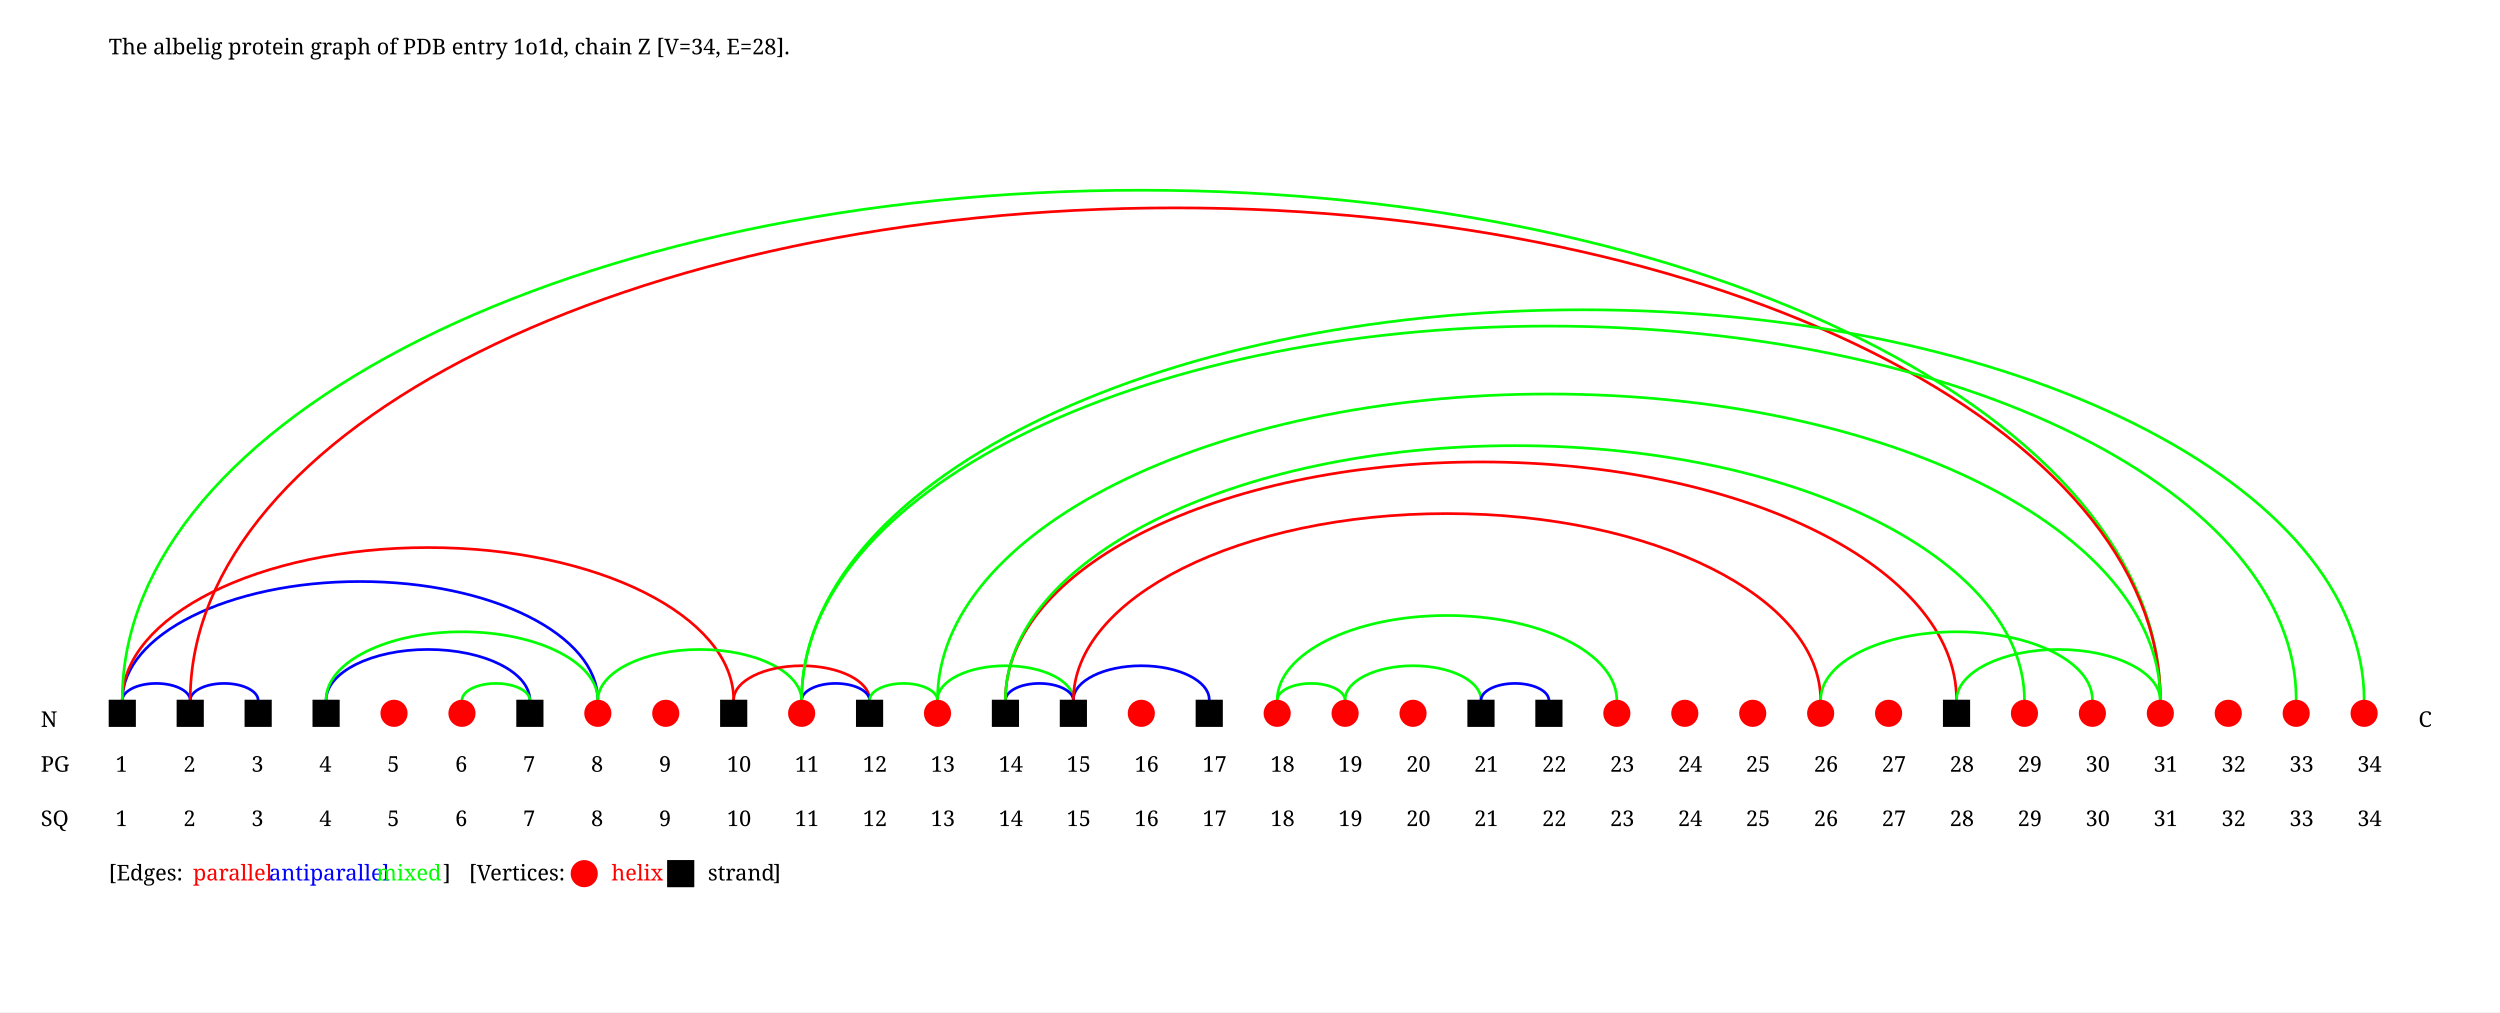
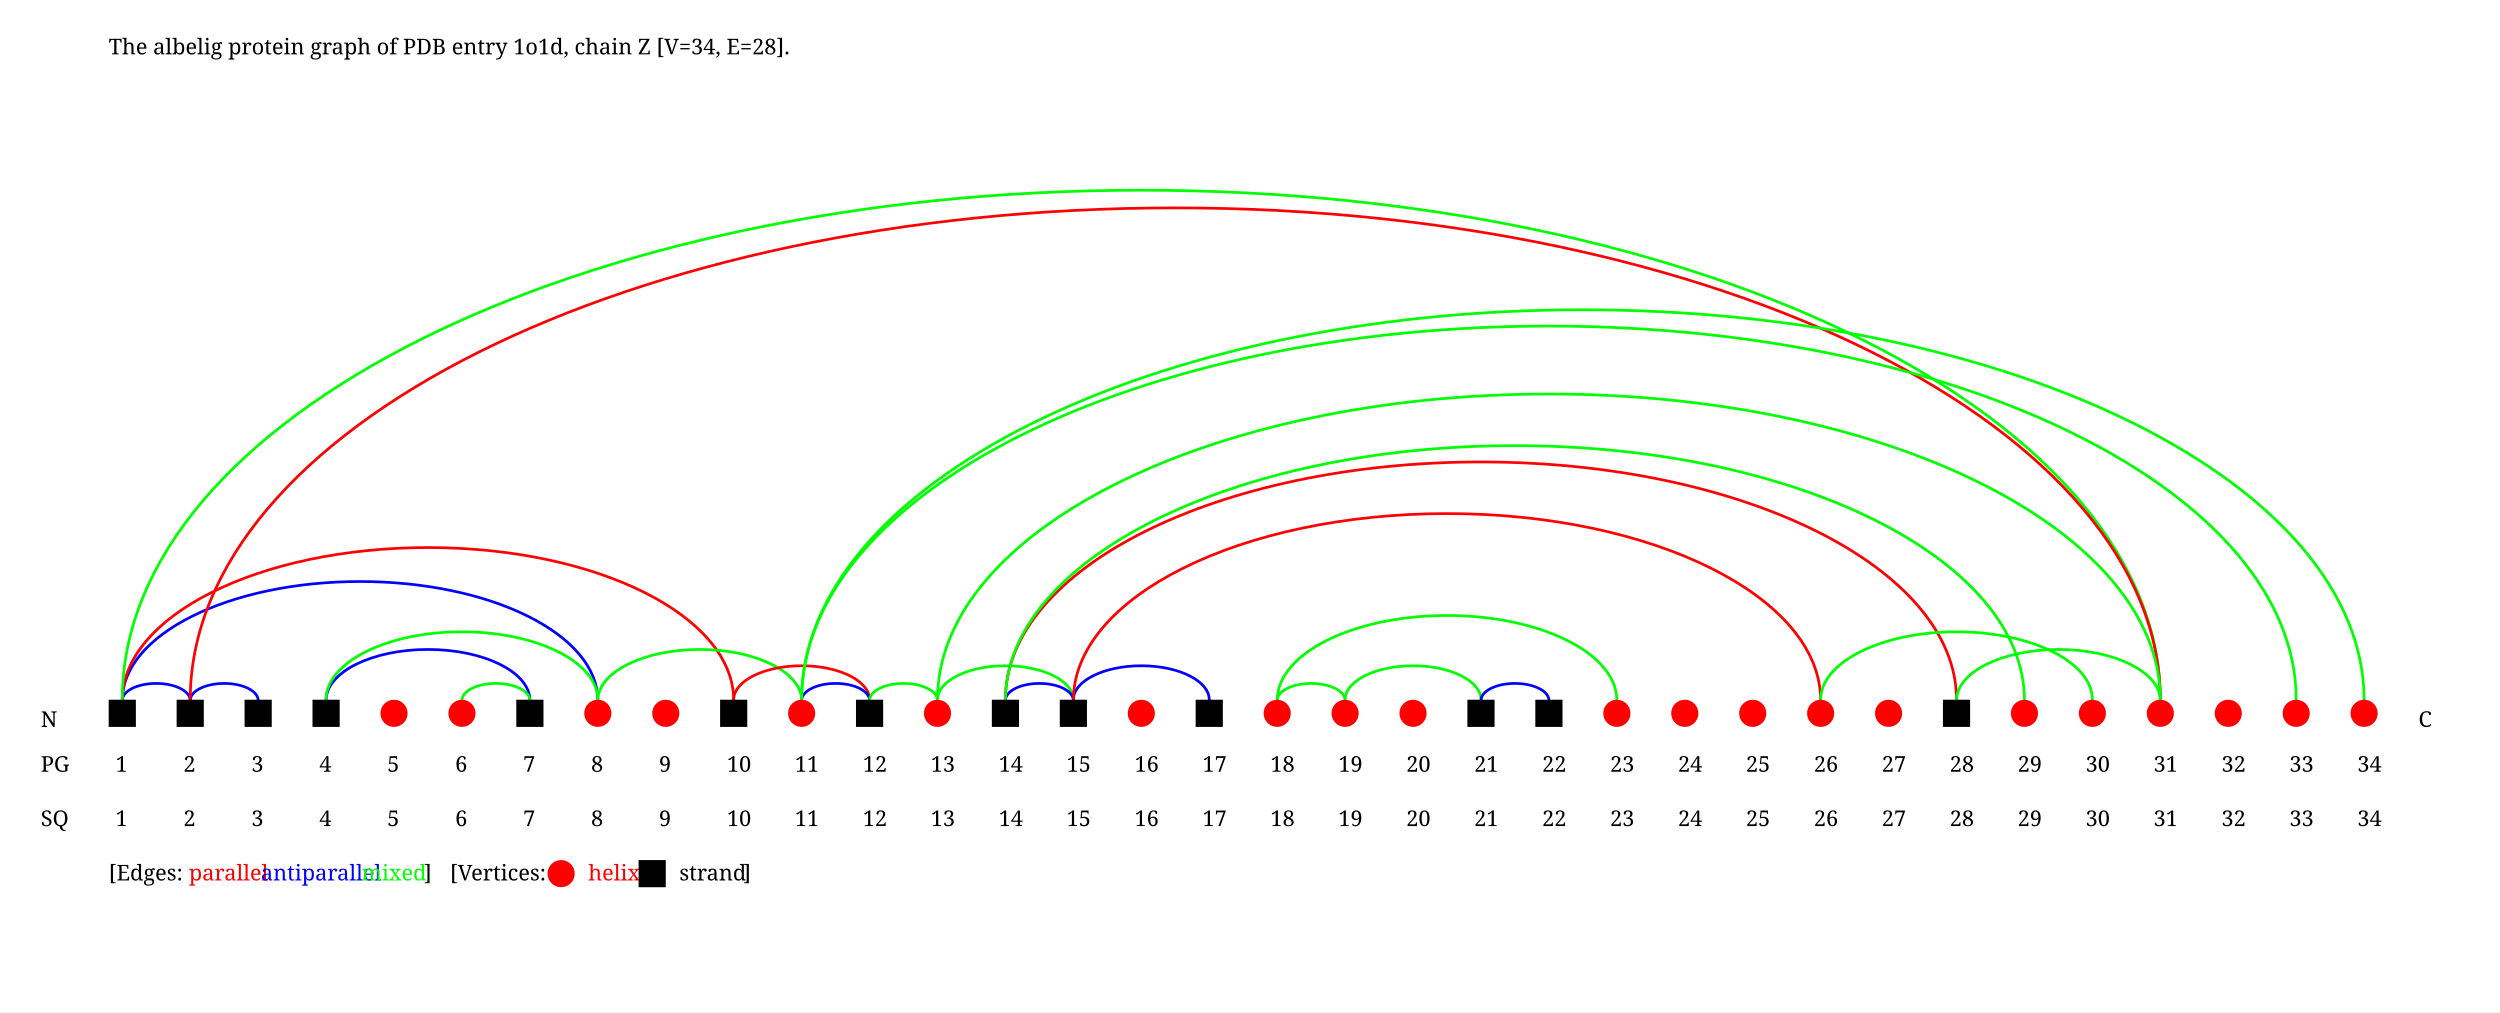
<svg xmlns="http://www.w3.org/2000/svg" fill-opacity="1" color-rendering="auto" color-interpolation="auto" stroke="black" text-rendering="auto" stroke-linecap="square" stroke-miterlimit="10" stroke-opacity="1" shape-rendering="auto" fill="black" stroke-dasharray="none" font-weight="normal" stroke-width="1" font-family="'Dialog'" font-style="normal" stroke-linejoin="miter" font-size="12px" stroke-dashoffset="0" image-rendering="auto">
  <defs id="genericDefs" />
  <g>
    <g fill="white" text-rendering="optimizeLegibility" stroke="white">
      <rect x="0" width="1840" height="745" y="0" stroke="none" />
    </g>
    <g font-family="'Serif'" font-size="16px" text-rendering="optimizeLegibility">
      <text x="80" xml:space="preserve" y="40" stroke="none">The albelig protein graph of PDB entry 1o1d, chain Z [V=34, E=28].</text>
-       <path fill="blue" stroke-width="2" d="M141 515.5 C141 513.538 140.216 511.664 138.799 509.988 C137.446 508.389 135.508 506.958 133.125 505.767 C128.462 503.435 122.058 502 115 502 C107.942 502 101.538 503.435 96.876 505.767 C94.492 506.958 92.554 508.389 91.201 509.988 C89.784 511.664 89 513.538 89 515.5 L89 516.5 L91 516.5 L91 515.5 C91 514.01 91.615 512.596 92.728 511.281 C93.905 509.889 95.629 508.626 97.769 507.556 C102.155 505.363 108.251 504 115 504 C121.749 504 127.845 505.363 132.231 507.556 C134.371 508.626 136.095 509.889 137.272 511.281 C138.385 512.596 139 514.01 139 515.5 L139 516.5 L141 516.5 L141 515.5 Z" stroke="none" />
-       <path fill="blue" stroke-width="2" d="M441 515.5 C441 503.183 436.019 491.443 427.011 480.795 C418.068 470.223 405.147 460.712 389.191 452.734 C357.384 436.83 313.479 427 265 427 C216.52 427 172.617 436.83 140.809 452.734 C124.854 460.712 111.932 470.223 102.989 480.795 C93.981 491.443 89 503.183 89 515.5 L89 516.5 L91 516.5 L91 515.5 C91 503.655 95.812 492.375 104.516 482.087 C113.283 471.723 125.99 462.379 141.703 454.523 C173.234 438.757 216.83 429 265 429 C313.17 429 356.766 438.757 388.297 454.523 C404.01 462.379 416.717 471.723 425.484 482.087 C434.188 492.375 439 503.655 439 515.5 L439 516.5 L441 516.5 L441 515.5 Z" stroke="none" />
-       <path fill="red" stroke-width="2" d="M541 515.5 C541 499.731 534.62 484.703 523.082 471.064 C511.608 457.501 495.026 445.296 474.546 435.056 C433.691 414.628 377.287 402 315 402 C252.713 402 196.309 414.628 155.454 435.056 C134.974 445.296 118.392 457.501 106.918 471.064 C95.38 484.703 89 499.731 89 515.5 L89 516.5 L91 516.5 L91 515.5 C91 500.203 97.212 485.635 108.445 472.356 C119.743 459 136.111 446.964 156.348 436.845 C196.927 416.556 253.023 404 315 404 C376.977 404 433.074 416.556 473.652 436.845 C493.889 446.964 510.257 459 521.555 472.356 C532.788 485.635 539 500.203 539 515.5 L539 516.5 L541 516.5 L541 515.5 Z" stroke="none" />
-       <path fill="lime" stroke-width="2" d="M1591 515 C1591 462.987 1569.929 413.431 1531.824 368.387 C1493.785 323.419 1438.76 282.932 1370.777 248.94 C1234.915 181.01 1047.262 139 840 139 C632.739 139 445.085 181.01 309.223 248.94 C241.24 282.932 186.215 323.419 148.175 368.387 C110.071 413.431 89 462.987 89 515 L89 516 L91 516 L91 515 C91 463.459 111.902 414.364 149.702 369.679 C187.566 324.918 242.377 284.6 310.117 250.73 C445.702 182.937 633.048 141 840 141 C1046.952 141 1234.298 182.937 1369.883 250.73 C1437.623 284.6 1492.434 324.918 1530.298 369.679 C1568.098 414.364 1589 463.459 1589 515 L1589 516 L1591 516 L1591 515 Z" stroke="none" />
-       <path fill="blue" stroke-width="2" d="M191 515.5 C191 513.538 190.216 511.664 188.799 509.988 C187.446 508.389 185.508 506.958 183.125 505.767 C178.462 503.435 172.058 502 165 502 C157.942 502 151.538 503.435 146.875 505.767 C144.492 506.958 142.554 508.389 141.201 509.988 C139.784 511.664 139 513.538 139 515.5 L139 516.5 L141 516.5 L141 515.5 C141 514.01 141.615 512.596 142.728 511.281 C143.905 509.889 145.629 508.626 147.769 507.556 C152.155 505.363 158.251 504 165 504 C171.749 504 177.845 505.363 182.231 507.556 C184.371 508.626 186.095 509.889 187.272 511.281 C188.385 512.596 189 514.01 189 515.5 L189 516.5 L191 516.5 L191 515.5 Z" stroke="none" />
-       <path fill="red" stroke-width="2" d="M1591 515.5 C1591 465.213 1570.629 417.301 1533.789 373.752 C1497.014 330.28 1443.82 291.14 1378.099 258.279 C1246.762 192.611 1065.358 152 865 152 C664.642 152 483.238 192.611 351.901 258.279 C286.18 291.14 232.986 330.28 196.211 373.752 C159.371 417.301 139 465.213 139 515.5 L139 516.5 L141 516.5 L141 515.5 C141 465.685 161.203 418.234 197.737 375.045 C234.337 331.779 287.316 292.808 352.794 260.068 C483.855 194.538 664.951 154 865 154 C1065.049 154 1246.145 194.538 1377.205 260.068 C1442.684 292.808 1495.664 331.779 1532.263 375.045 C1568.797 418.234 1589 465.685 1589 515.5 L1589 516.5 L1591 516.5 L1591 515.5 Z" stroke="none" />
-       <path fill="blue" stroke-width="2" d="M391 515.5 C391 510.087 388.817 504.924 384.869 500.257 C380.986 495.667 375.387 491.543 368.48 488.089 C354.769 481.234 335.865 477 315 477 C294.135 477 275.231 481.234 261.52 488.089 C254.612 491.543 249.014 495.667 245.131 500.257 C241.183 504.924 239 510.087 239 515.5 L239 516.5 L241 516.5 L241 515.5 C241 510.558 243.014 505.856 246.657 501.55 C250.364 497.167 255.749 493.211 262.414 489.878 C275.848 483.161 294.444 479 315 479 C335.556 479 354.152 483.161 367.586 489.878 C374.251 493.211 379.635 497.167 383.343 501.55 C386.986 505.856 389 510.558 389 515.5 L389 516.5 L391 516.5 L391 515.5 Z" stroke="none" />
-       <path fill="lime" stroke-width="2" d="M441 515 C441 507.861 438.117 501.053 432.905 494.892 C427.757 488.806 420.327 483.335 411.158 478.75 C392.923 469.633 367.769 464 340 464 C312.231 464 287.077 469.633 268.842 478.75 C259.673 483.335 252.243 488.806 247.095 494.892 C241.883 501.053 239 507.861 239 515 L239 516 L241 516 L241 515 C241 508.332 243.714 501.986 248.622 496.184 C253.594 490.306 260.809 485.003 269.736 480.539 C287.694 471.56 312.54 466 340 466 C367.46 466 392.306 471.56 410.264 480.539 C419.191 485.003 426.406 490.306 431.378 496.184 C436.286 501.986 439 508.332 439 515 L439 516 L441 516 L441 515 Z" stroke="none" />
-       <path fill="lime" stroke-width="2" d="M391 515.5 C391 513.538 390.216 511.664 388.799 509.988 C387.446 508.389 385.508 506.958 383.125 505.767 C378.462 503.435 372.058 502 365 502 C357.942 502 351.538 503.435 346.875 505.767 C344.492 506.958 342.554 508.389 341.201 509.988 C339.784 511.664 339 513.538 339 515.5 L339 516.5 L341 516.5 L341 515.5 C341 514.01 341.615 512.596 342.728 511.281 C343.905 509.889 345.629 508.626 347.769 507.556 C352.155 505.363 358.251 504 365 504 C371.749 504 377.845 505.363 382.231 507.556 C384.371 508.626 386.095 509.889 387.272 511.281 C388.385 512.596 389 514.01 389 515.5 L389 516.5 L391 516.5 L391 515.5 Z" stroke="none" />
-       <path fill="lime" stroke-width="2" d="M591 515.5 C591 510.087 588.817 504.924 584.869 500.257 C580.986 495.667 575.388 491.543 568.48 488.089 C554.769 481.234 535.865 477 515 477 C494.135 477 475.231 481.234 461.52 488.089 C454.613 491.543 449.014 495.667 445.131 500.257 C441.183 504.924 439 510.087 439 515.5 L439 516.5 L441 516.5 L441 515.5 C441 510.558 443.014 505.856 446.657 501.55 C450.365 497.167 455.749 493.211 462.414 489.878 C475.848 483.161 494.444 479 515 479 C535.556 479 554.152 483.161 567.586 489.878 C574.251 493.211 579.635 497.167 583.343 501.55 C586.986 505.856 589 510.558 589 515.5 L589 516.5 L591 516.5 L591 515.5 Z" stroke="none" />
-       <path fill="red" stroke-width="2" d="M641 515 C641 511.312 639.516 507.794 636.834 504.623 C634.216 501.528 630.448 498.75 625.802 496.428 C616.616 491.834 603.962 489 590 489 C576.038 489 563.384 491.834 554.198 496.428 C549.552 498.75 545.784 501.528 543.166 504.623 C540.484 507.794 539 511.312 539 515 L539 516 L541 516 L541 515 C541 511.784 542.315 508.726 544.692 505.915 C547.135 503.028 550.689 500.418 555.091 498.217 C564.001 493.762 576.347 491 590 491 C603.653 491 615.999 493.762 624.909 498.217 C629.311 500.418 632.865 503.028 635.308 505.915 C637.685 508.726 639 511.784 639 515 L639 516 L641 516 L641 515 Z" stroke="none" />
-       <path fill="blue" stroke-width="2" d="M641 515.5 C641 513.538 640.216 511.664 638.798 509.988 C637.446 508.389 635.508 506.958 633.125 505.767 C628.462 503.435 622.058 502 615 502 C607.942 502 601.538 503.435 596.875 505.767 C594.492 506.958 592.554 508.389 591.202 509.988 C589.784 511.664 589 513.538 589 515.5 L589 516.5 L591 516.5 L591 515.5 C591 514.01 591.615 512.596 592.728 511.281 C593.905 509.889 595.629 508.626 597.769 507.556 C602.155 505.363 608.251 504 615 504 C621.749 504 627.845 505.363 632.231 507.556 C634.371 508.626 636.095 509.889 637.272 511.281 C638.385 512.596 639 514.01 639 515.5 L639 516.5 L641 516.5 L641 515.5 Z" stroke="none" />
-       <path fill="lime" stroke-width="2" d="M1691 515 C1691 476.795 1675.525 440.392 1647.542 407.311 C1619.622 374.307 1579.242 344.594 1529.356 319.651 C1429.687 269.817 1292.033 239 1140 239 C987.967 239 850.313 269.817 750.644 319.651 C700.758 344.594 660.378 374.307 632.458 407.311 C604.475 440.392 589 476.795 589 515 L589 516 L591 516 L591 515 C591 477.266 606.306 441.324 633.985 408.604 C661.729 375.807 701.894 346.262 751.538 321.44 C850.93 271.744 988.276 241 1140 241 C1291.724 241 1429.07 271.744 1528.462 321.44 C1578.106 346.262 1618.271 375.807 1646.015 408.604 C1673.694 441.324 1689 477.266 1689 515 L1689 516 L1691 516 L1691 515 Z" stroke="none" />
-       <path fill="lime" stroke-width="2" d="M1741 515.5 C1741 475.569 1724.826 437.522 1695.577 402.946 C1666.392 368.446 1624.182 337.387 1572.033 311.312 C1467.841 259.216 1323.937 227 1165 227 C1006.063 227 862.16 259.216 757.967 311.312 C705.818 337.387 663.607 368.446 634.423 402.946 C605.174 437.522 589 475.569 589 515.5 L589 516.5 L591 516.5 L591 515.5 C591 476.04 607.005 438.454 635.95 404.238 C664.958 369.946 706.955 339.054 758.86 313.101 C862.777 261.143 1006.373 229 1165 229 C1323.627 229 1467.223 261.143 1571.139 313.101 C1623.045 339.054 1665.042 369.946 1694.05 404.238 C1722.995 438.454 1739 476.04 1739 515.5 L1739 516.5 L1741 516.5 L1741 515.5 Z" stroke="none" />
-       <path fill="lime" stroke-width="2" d="M691 515.5 C691 513.538 690.216 511.664 688.798 509.988 C687.446 508.389 685.508 506.958 683.125 505.767 C678.462 503.435 672.058 502 665 502 C657.942 502 651.538 503.435 646.875 505.767 C644.492 506.958 642.554 508.389 641.202 509.988 C639.784 511.664 639 513.538 639 515.5 L639 516.5 L641 516.5 L641 515.5 C641 514.01 641.615 512.596 642.728 511.281 C643.905 509.889 645.629 508.626 647.769 507.556 C652.155 505.363 658.251 504 665 504 C671.749 504 677.845 505.363 682.231 507.556 C684.371 508.626 686.095 509.889 687.272 511.281 C688.385 512.596 689 514.01 689 515.5 L689 516.5 L691 516.5 L691 515.5 Z" stroke="none" />
-       <path fill="lime" stroke-width="2" d="M791 515 C791 511.312 789.516 507.794 786.834 504.623 C784.216 501.528 780.448 498.75 775.802 496.428 C766.616 491.834 753.962 489 740 489 C726.038 489 713.384 491.834 704.198 496.428 C699.552 498.75 695.784 501.528 693.166 504.623 C690.484 507.794 689 511.312 689 515 L689 516 L691 516 L691 515 C691 511.784 692.315 508.726 694.692 505.915 C697.135 503.028 700.689 500.418 705.091 498.217 C714.001 493.762 726.347 491 740 491 C753.653 491 765.999 493.762 774.909 498.217 C779.311 500.418 782.865 503.028 785.308 505.915 C787.685 508.726 789 511.784 789 515 L789 516 L791 516 L791 515 Z" stroke="none" />
-       <path fill="lime" stroke-width="2" d="M1591 515 C1591 483.698 1578.324 453.872 1555.4 426.774 C1532.541 399.751 1499.483 375.426 1458.645 355.006 C1377.073 314.22 1264.419 289 1140 289 C1015.581 289 902.927 314.22 821.355 355.006 C780.517 375.426 747.459 399.751 724.6 426.774 C701.676 453.872 689 483.698 689 515 L689 516 L691 516 L691 515 C691 484.17 703.508 454.805 726.126 428.066 C748.81 401.251 781.653 377.093 822.249 356.796 C903.544 316.148 1015.891 291 1140 291 C1264.11 291 1376.456 316.148 1457.751 356.796 C1498.347 377.093 1531.19 401.251 1553.873 428.066 C1576.492 454.805 1589 484.17 1589 515 L1589 516 L1591 516 L1591 515 Z" stroke="none" />
-       <path fill="blue" stroke-width="2" d="M791 515.5 C791 513.538 790.216 511.664 788.798 509.988 C787.446 508.389 785.508 506.958 783.125 505.767 C778.462 503.435 772.058 502 765 502 C757.942 502 751.538 503.435 746.875 505.767 C744.492 506.958 742.554 508.389 741.202 509.988 C739.784 511.664 739 513.538 739 515.5 L739 516.5 L741 516.5 L741 515.5 C741 514.01 741.615 512.596 742.728 511.281 C743.905 509.889 745.629 508.626 747.769 507.556 C752.155 505.363 758.251 504 765 504 C771.749 504 777.845 505.363 782.231 507.556 C784.371 508.626 786.095 509.889 787.272 511.281 C788.385 512.596 789 514.01 789 515.5 L789 516.5 L791 516.5 L791 515.5 Z" stroke="none" />
-       <path fill="red" stroke-width="2" d="M1441 515 C1441 490.602 1431.122 467.353 1413.258 446.236 C1395.46 425.196 1369.725 406.257 1337.934 390.362 C1274.458 358.624 1186.805 339 1090 339 C993.196 339 905.542 358.624 842.066 390.362 C810.275 406.257 784.54 425.196 766.742 446.236 C748.878 467.353 739 490.602 739 515 L739 516 L741 516 L741 515 C741 491.073 750.709 468.285 768.268 447.528 C785.891 426.695 811.412 407.925 842.959 392.151 C906.159 360.551 993.505 341 1090 341 C1186.495 341 1273.841 360.551 1337.041 392.151 C1368.588 407.925 1394.109 426.695 1411.732 447.528 C1429.291 468.285 1439 491.073 1439 515 L1439 516 L1441 516 L1441 515 Z" stroke="none" />
-       <path fill="lime" stroke-width="2" d="M1491 515.5 C1491 489.376 1480.422 464.483 1461.294 441.87 C1442.23 419.334 1414.664 399.049 1380.612 382.023 C1312.612 348.023 1218.708 327 1115 327 C1011.292 327 917.388 348.023 849.388 382.023 C815.336 399.049 787.77 419.334 768.706 441.87 C749.578 464.483 739 489.376 739 515.5 L739 516.5 L741 516.5 L741 515.5 C741 489.848 751.409 465.415 770.232 443.163 C789.121 420.834 816.472 400.717 850.282 383.812 C918.005 349.95 1011.601 329 1115 329 C1218.399 329 1311.995 349.95 1379.718 383.812 C1413.528 400.717 1440.879 420.834 1459.768 443.163 C1478.591 465.415 1489 489.848 1489 515.5 L1489 516.5 L1491 516.5 L1491 515.5 Z" stroke="none" />
-       <path fill="blue" stroke-width="2" d="M891 515 C891 511.312 889.516 507.794 886.834 504.623 C884.216 501.528 880.448 498.75 875.802 496.428 C866.616 491.834 853.962 489 840 489 C826.038 489 813.384 491.834 804.198 496.428 C799.552 498.75 795.784 501.528 793.166 504.623 C790.484 507.794 789 511.312 789 515 L789 516 L791 516 L791 515 C791 511.784 792.315 508.726 794.692 505.915 C797.135 503.028 800.689 500.418 805.091 498.217 C814.001 493.762 826.347 491 840 491 C853.653 491 865.999 493.762 874.909 498.217 C879.311 500.418 882.865 503.028 885.308 505.915 C887.685 508.726 889 511.784 889 515 L889 516 L891 516 L891 515 Z" stroke="none" />
-       <path fill="red" stroke-width="2" d="M1341 515.5 C1341 496.279 1333.221 477.963 1319.152 461.333 C1305.149 444.779 1284.905 429.88 1259.901 417.378 C1209.998 392.426 1141.094 377 1065 377 C988.906 377 920.002 392.426 870.099 417.378 C845.095 429.88 824.851 444.779 810.848 461.333 C796.779 477.963 789 496.279 789 515.5 L789 516.5 L791 516.5 L791 515.5 C791 496.751 798.611 478.895 812.374 462.625 C826.202 446.278 846.231 431.548 870.992 419.167 C920.619 394.354 989.216 379 1065 379 C1140.784 379 1209.381 394.354 1259.007 419.167 C1283.769 431.548 1303.798 446.278 1317.626 462.625 C1331.389 478.895 1339 496.751 1339 515.5 L1339 516.5 L1341 516.5 L1341 515.5 Z" stroke="none" />
-       <path fill="lime" stroke-width="2" d="M991 515.5 C991 513.538 990.216 511.664 988.798 509.988 C987.446 508.389 985.508 506.958 983.125 505.767 C978.462 503.435 972.058 502 965 502 C957.942 502 951.538 503.435 946.875 505.767 C944.492 506.958 942.554 508.389 941.202 509.988 C939.784 511.664 939 513.538 939 515.5 L939 516.5 L941 516.5 L941 515.5 C941 514.01 941.615 512.596 942.728 511.281 C943.905 509.889 945.629 508.626 947.769 507.556 C952.155 505.363 958.251 504 965 504 C971.749 504 977.845 505.363 982.231 507.556 C984.371 508.626 986.095 509.889 987.272 511.281 C988.385 512.596 989 514.01 989 515.5 L989 516.5 L991 516.5 L991 515.5 Z" stroke="none" />
-       <path fill="lime" stroke-width="2" d="M1191 515.5 C1191 506.635 1187.418 498.183 1180.94 490.526 C1174.527 482.945 1165.267 476.127 1153.835 470.411 C1131.076 459.032 1099.672 452 1065 452 C1030.328 452 998.924 459.032 976.165 470.411 C964.733 476.127 955.473 482.945 949.06 490.526 C942.582 498.183 939 506.635 939 515.5 L939 516.5 L941 516.5 L941 515.5 C941 507.106 944.413 499.116 950.586 491.818 C956.824 484.445 965.87 477.795 977.058 472.2 C999.541 460.959 1030.637 454 1065 454 C1099.363 454 1130.459 460.959 1152.941 472.2 C1164.13 477.795 1173.176 484.445 1179.414 491.818 C1185.586 499.116 1189 507.106 1189 515.5 L1189 516.5 L1191 516.5 L1191 515.5 Z" stroke="none" />
-       <path fill="lime" stroke-width="2" d="M1091 515 C1091 511.312 1089.516 507.794 1086.834 504.623 C1084.216 501.528 1080.448 498.75 1075.802 496.428 C1066.616 491.834 1053.962 489 1040 489 C1026.038 489 1013.384 491.834 1004.198 496.428 C999.552 498.75 995.784 501.528 993.166 504.623 C990.484 507.794 989 511.312 989 515 L989 516 L991 516 L991 515 C991 511.784 992.315 508.726 994.692 505.915 C997.135 503.028 1000.689 500.418 1005.091 498.217 C1014.001 493.762 1026.348 491 1040 491 C1053.652 491 1065.998 493.762 1074.908 498.217 C1079.311 500.418 1082.865 503.028 1085.307 505.915 C1087.685 508.726 1089 511.784 1089 515 L1089 516 L1091 516 L1091 515 Z" stroke="none" />
-       <path fill="blue" stroke-width="2" d="M1141 515.5 C1141 513.538 1140.216 511.664 1138.799 509.988 C1137.446 508.389 1135.508 506.958 1133.125 505.767 C1128.462 503.435 1122.058 502 1115 502 C1107.942 502 1101.538 503.435 1096.875 505.767 C1094.492 506.958 1092.554 508.389 1091.201 509.988 C1089.784 511.664 1089 513.538 1089 515.5 L1089 516.5 L1091 516.5 L1091 515.5 C1091 514.01 1091.615 512.596 1092.728 511.281 C1093.905 509.889 1095.629 508.626 1097.769 507.556 C1102.155 505.363 1108.251 504 1115 504 C1121.749 504 1127.845 505.363 1132.231 507.556 C1134.371 508.626 1136.095 509.889 1137.272 511.281 C1138.385 512.596 1139 514.01 1139 515.5 L1139 516.5 L1141 516.5 L1141 515.5 Z" stroke="none" />
-       <path fill="lime" stroke-width="2" d="M1541 515 C1541 507.861 1538.117 501.053 1532.905 494.892 C1527.757 488.806 1520.327 483.335 1511.158 478.75 C1492.923 469.633 1467.769 464 1440 464 C1412.231 464 1387.077 469.633 1368.842 478.75 C1359.673 483.335 1352.243 488.806 1347.095 494.892 C1341.883 501.053 1339 507.861 1339 515 L1339 516 L1341 516 L1341 515 C1341 508.332 1343.714 501.986 1348.622 496.184 C1353.594 490.306 1360.809 485.003 1369.736 480.539 C1387.694 471.56 1412.54 466 1440 466 C1467.46 466 1492.306 471.56 1510.264 480.539 C1519.191 485.003 1526.406 490.306 1531.378 496.184 C1536.286 501.986 1539 508.332 1539 515 L1539 516 L1541 516 L1541 515 Z" stroke="none" />
-       <path fill="lime" stroke-width="2" d="M1591 515.5 C1591 510.087 1588.817 504.924 1584.869 500.257 C1580.986 495.667 1575.388 491.543 1568.48 488.089 C1554.769 481.234 1535.865 477 1515 477 C1494.135 477 1475.231 481.234 1461.52 488.089 C1454.612 491.543 1449.014 495.667 1445.131 500.257 C1441.183 504.924 1439 510.087 1439 515.5 L1439 516.5 L1441 516.5 L1441 515.5 C1441 510.558 1443.014 505.856 1446.657 501.55 C1450.364 497.167 1455.749 493.211 1462.414 489.878 C1475.848 483.161 1494.444 479 1515 479 C1535.556 479 1554.152 483.161 1567.586 489.878 C1574.251 493.211 1579.636 497.167 1583.343 501.55 C1586.986 505.856 1589 510.558 1589 515.5 L1589 516.5 L1591 516.5 L1591 515.5 Z" stroke="none" />
+       <path fill="blue" stroke-width="2" d="M139 515.5 L139 515.5 C139 509.648 128.948 504 115 504 L115 503 L115 504 C101.052 504 91 509.648 91 515.5 L91 516.5 L89 516.5 L89 515.5 C89 507.545 101.334 502 115 502 L115 502 C128.666 502 141 507.545 141 515.5 L141 516.5 L139 516.5 Z" stroke="none" />
+       <path fill="blue" stroke-width="2" d="M439 515.5 L439 515.5 C439 468.227 361.791 429 265 429 L265 428 L265 429 C168.209 429 91 468.227 91 515.5 L91 516.5 L89 516.5 L89 515.5 C89 466.123 168.491 427 265 427 L265 427 C361.509 427 441 466.123 441 515.5 L441 516.5 L439 516.5 Z" stroke="none" />
+       <path fill="red" stroke-width="2" d="M539 515.5 L539 515.5 C539 454.42 439.405 404 315 404 L315 403 L315 404 C190.595 404 91 454.42 91 515.5 L91 516.5 L89 516.5 L89 515.5 C89 452.316 190.877 402 315 402 L315 402 C439.123 402 541 452.316 541 515.5 L541 516.5 L539 516.5 Z" stroke="none" />
+       <path fill="lime" stroke-width="2" d="M1589 515 L1589 515 C1589 308.945 1254.354 141 840 141 L840 140 L840 141 C425.646 141 91 308.945 91 515 L91 516 L89 516 L89 515 C89 306.841 425.927 139 840 139 L840 139 C1254.072 139 1591 306.841 1591 515 L1591 516 L1589 516 Z" stroke="none" />
+       <path fill="blue" stroke-width="2" d="M189 515.5 L189 515.5 C189 509.648 178.948 504 165 504 L165 503 L165 504 C151.052 504 141 509.648 141 515.5 L141 516.5 L139 516.5 L139 515.5 C139 507.545 151.334 502 165 502 L165 502 C178.666 502 191 507.545 191 515.5 L191 516.5 L189 516.5 Z" stroke="none" />
+       <path fill="red" stroke-width="2" d="M1589 515.5 L1589 515.5 C1589 316.349 1265.547 154 865 154 L865 153 L865 154 C464.453 154 141 316.349 141 515.5 L141 516.5 L139 516.5 L139 515.5 C139 314.245 464.734 152 865 152 L865 152 C1265.266 152 1591 314.245 1591 515.5 L1591 516.5 L1589 516.5 Z" stroke="none" />
+       <path fill="blue" stroke-width="2" d="M389 515.5 L389 515.5 C389 495.841 356.562 479 315 479 L315 478 L315 479 C273.438 479 241 495.841 241 515.5 L241 516.5 L239 516.5 L239 515.5 C239 493.738 273.719 477 315 477 L315 477 C356.281 477 391 493.738 391 515.5 L391 516.5 L389 516.5 Z" stroke="none" />
+       <path fill="lime" stroke-width="2" d="M439 515 L439 515 C439 488.438 395.369 466 340 466 L340 465 L340 466 C284.631 466 241 488.438 241 515 L241 516 L239 516 L239 515 C239 486.334 284.912 464 340 464 L340 464 C395.088 464 441 486.334 441 515 L441 516 L439 516 Z" stroke="none" />
+       <path fill="lime" stroke-width="2" d="M389 515.5 L389 515.5 C389 509.648 378.948 504 365 504 L365 503 L365 504 C351.052 504 341 509.648 341 515.5 L341 516.5 L339 516.5 L339 515.5 C339 507.545 351.334 502 365 502 L365 502 C378.666 502 391 507.545 391 515.5 L391 516.5 L389 516.5 Z" stroke="none" />
+       <path fill="lime" stroke-width="2" d="M589 515.5 L589 515.5 C589 495.841 556.562 479 515 479 L515 478 L515 479 C473.438 479 441 495.841 441 515.5 L441 516.5 L439 516.5 L439 515.5 C439 493.738 473.719 477 515 477 L515 477 C556.281 477 591 493.738 591 515.5 L591 516.5 L589 516.5 Z" stroke="none" />
+       <path fill="red" stroke-width="2" d="M639 515 L639 515 C639 502.245 617.755 491 590 491 L590 490 L590 491 C562.245 491 541 502.245 541 515 L541 516 L539 516 L539 515 C539 500.141 562.527 489 590 489 L590 489 C617.473 489 641 500.141 641 515 L641 516 L639 516 Z" stroke="none" />
+       <path fill="blue" stroke-width="2" d="M639 515.5 L639 515.5 C639 509.648 628.948 504 615 504 L615 503 L615 504 C601.052 504 591 509.648 591 515.5 L591 516.5 L589 516.5 L589 515.5 C589 507.545 601.334 502 615 502 L615 502 C628.666 502 641 507.545 641 515.5 L641 516.5 L639 516.5 Z" stroke="none" />
+       <path fill="lime" stroke-width="2" d="M1689 515 L1689 515 C1689 364.174 1443.897 241 1140 241 L1140 240 L1140 241 C836.103 241 591 364.174 591 515 L591 516 L589 516 L589 515 C589 362.07 836.384 239 1140 239 L1140 239 C1443.616 239 1691 362.07 1691 515 L1691 516 L1689 516 Z" stroke="none" />
+       <path fill="lime" stroke-width="2" d="M1739 515.5 L1739 515.5 C1739 357.77 1482.704 229 1165 229 L1165 228 L1165 229 C847.295 229 591 357.77 591 515.5 L591 516.5 L589 516.5 L589 515.5 C589 355.666 847.577 227 1165 227 L1165 227 C1482.423 227 1741 355.666 1741 515.5 L1741 516.5 L1739 516.5 Z" stroke="none" />
+       <path fill="lime" stroke-width="2" d="M689 515.5 L689 515.5 C689 509.648 678.948 504 665 504 L665 503 L665 504 C651.052 504 641 509.648 641 515.5 L641 516.5 L639 516.5 L639 515.5 C639 507.545 651.334 502 665 502 L665 502 C678.666 502 691 507.545 691 515.5 L691 516.5 L689 516.5 Z" stroke="none" />
+       <path fill="lime" stroke-width="2" d="M789 515 L789 515 C789 502.245 767.755 491 740 491 L740 490 L740 491 C712.245 491 691 502.245 691 515 L691 516 L689 516 L689 515 C689 500.141 712.527 489 740 489 L740 489 C767.473 489 791 500.141 791 515 L791 516 L789 516 Z" stroke="none" />
+       <path fill="lime" stroke-width="2" d="M1589 515 L1589 515 C1589 391.788 1388.669 291 1140 291 L1140 290 L1140 291 C891.331 291 691 391.788 691 515 L691 516 L689 516 L689 515 C689 389.684 891.613 289 1140 289 L1140 289 C1388.387 289 1591 389.684 1591 515 L1591 516 L1589 516 Z" stroke="none" />
+       <path fill="blue" stroke-width="2" d="M789 515.5 L789 515.5 C789 509.648 778.948 504 765 504 L765 503 L765 504 C751.052 504 741 509.648 741 515.5 L741 516.5 L739 516.5 L739 515.5 C739 507.545 751.334 502 765 502 L765 502 C778.666 502 791 507.545 791 515.5 L791 516.5 L789 516.5 Z" stroke="none" />
+       <path fill="red" stroke-width="2" d="M1439 515 L1439 515 C1439 419.402 1283.44 341 1090 341 L1090 340 L1090 341 C896.56 341 741 419.402 741 515 L741 516 L739 516 L739 515 C739 417.298 896.841 339 1090 339 L1090 339 C1283.159 339 1441 417.298 1441 515 L1441 516 L1439 516 Z" stroke="none" />
+       <path fill="lime" stroke-width="2" d="M1489 515.5 L1489 515.5 C1489 412.998 1322.247 329 1115 329 L1115 328 L1115 329 C907.752 329 741 412.998 741 515.5 L741 516.5 L739 516.5 L739 515.5 C739 410.895 908.034 327 1115 327 L1115 327 C1321.966 327 1491 410.895 1491 515.5 L1491 516.5 L1489 516.5 Z" stroke="none" />
+       <path fill="blue" stroke-width="2" d="M889 515 L889 515 C889 502.245 867.755 491 840 491 L840 490 L840 491 C812.245 491 791 502.245 791 515 L791 516 L789 516 L789 515 C789 500.141 812.527 489 840 489 L840 489 C867.473 489 891 500.141 891 515 L891 516 L889 516 Z" stroke="none" />
+       <path fill="red" stroke-width="2" d="M1339 515.5 L1339 515.5 C1339 440.613 1217.019 379 1065 379 L1065 378 L1065 379 C912.981 379 791 440.613 791 515.5 L791 516.5 L789 516.5 L789 515.5 C789 438.509 913.263 377 1065 377 L1065 377 C1216.737 377 1341 438.509 1341 515.5 L1341 516.5 L1339 516.5 Z" stroke="none" />
+       <path fill="lime" stroke-width="2" d="M989 515.5 L989 515.5 C989 509.648 978.948 504 965 504 L965 503 L965 504 C951.052 504 941 509.648 941 515.5 L941 516.5 L939 516.5 L939 515.5 C939 507.545 951.334 502 965 502 L965 502 C978.666 502 991 507.545 991 515.5 L991 516.5 L989 516.5 Z" stroke="none" />
+       <path fill="lime" stroke-width="2" d="M1189 515.5 L1189 515.5 C1189 482.034 1134.176 454 1065 454 L1065 453 L1065 454 C995.823 454 941 482.034 941 515.5 L941 516.5 L939 516.5 L939 515.5 C939 479.93 996.105 452 1065 452 L1065 452 C1133.895 452 1191 479.93 1191 515.5 L1191 516.5 L1189 516.5 Z" stroke="none" />
+       <path fill="lime" stroke-width="2" d="M1089 515 L1089 515 C1089 502.245 1067.755 491 1040 491 L1040 490 L1040 491 C1012.245 491 991 502.245 991 515 L991 516 L989 516 L989 515 C989 500.141 1012.527 489 1040 489 L1040 489 C1067.473 489 1091 500.141 1091 515 L1091 516 L1089 516 Z" stroke="none" />
+       <path fill="blue" stroke-width="2" d="M1139 515.5 L1139 515.5 C1139 509.648 1128.948 504 1115 504 L1115 503 L1115 504 C1101.052 504 1091 509.648 1091 515.5 L1091 516.5 L1089 516.5 L1089 515.5 C1089 507.545 1101.334 502 1115 502 L1115 502 C1128.666 502 1141 507.545 1141 515.5 L1141 516.5 L1139 516.5 Z" stroke="none" />
+       <path fill="lime" stroke-width="2" d="M1539 515 L1539 515 C1539 488.438 1495.369 466 1440 466 L1440 465 L1440 466 C1384.631 466 1341 488.438 1341 515 L1341 516 L1339 516 L1339 515 C1339 486.334 1384.912 464 1440 464 L1440 464 C1495.088 464 1541 486.334 1541 515 L1541 516 L1539 516 Z" stroke="none" />
+       <path fill="lime" stroke-width="2" d="M1589 515.5 L1589 515.5 C1589 495.841 1556.562 479 1515 479 L1515 478 L1515 479 C1473.438 479 1441 495.841 1441 515.5 L1441 516.5 L1439 516.5 L1439 515.5 C1439 493.738 1473.72 477 1515 477 L1515 477 C1556.28 477 1591 493.738 1591 515.5 L1591 516.5 L1589 516.5 Z" stroke="none" />
      <rect x="80" width="20" stroke-width="2" height="20" y="515" stroke="none" />
      <rect x="130" width="20" stroke-width="2" height="20" y="515" stroke="none" />
      <rect x="180" width="20" stroke-width="2" height="20" y="515" stroke="none" />
      <rect x="230" width="20" stroke-width="2" height="20" y="515" stroke="none" />
      <circle fill="red" stroke-width="2" r="10" cx="290" cy="525" stroke="none" />
      <circle fill="red" stroke-width="2" r="10" cx="340" cy="525" stroke="none" />
      <rect x="380" width="20" stroke-width="2" height="20" y="515" stroke="none" />
      <circle fill="red" stroke-width="2" r="10" cx="440" cy="525" stroke="none" />
      <circle fill="red" stroke-width="2" r="10" cx="490" cy="525" stroke="none" />
      <rect x="530" width="20" stroke-width="2" height="20" y="515" stroke="none" />
      <circle fill="red" stroke-width="2" r="10" cx="590" cy="525" stroke="none" />
      <rect x="630" width="20" stroke-width="2" height="20" y="515" stroke="none" />
      <circle fill="red" stroke-width="2" r="10" cx="690" cy="525" stroke="none" />
      <rect x="730" width="20" stroke-width="2" height="20" y="515" stroke="none" />
      <rect x="780" width="20" stroke-width="2" height="20" y="515" stroke="none" />
      <circle fill="red" stroke-width="2" r="10" cx="840" cy="525" stroke="none" />
      <rect x="880" width="20" stroke-width="2" height="20" y="515" stroke="none" />
      <circle fill="red" stroke-width="2" r="10" cx="940" cy="525" stroke="none" />
      <circle fill="red" stroke-width="2" r="10" cx="990" cy="525" stroke="none" />
      <circle fill="red" stroke-width="2" r="10" cx="1040" cy="525" stroke="none" />
      <rect x="1080" width="20" stroke-width="2" height="20" y="515" stroke="none" />
      <rect x="1130" width="20" stroke-width="2" height="20" y="515" stroke="none" />
      <circle fill="red" stroke-width="2" r="10" cx="1190" cy="525" stroke="none" />
      <circle fill="red" stroke-width="2" r="10" cx="1240" cy="525" stroke="none" />
      <circle fill="red" stroke-width="2" r="10" cx="1290" cy="525" stroke="none" />
      <circle fill="red" stroke-width="2" r="10" cx="1340" cy="525" stroke="none" />
      <circle fill="red" stroke-width="2" r="10" cx="1390" cy="525" stroke="none" />
      <rect x="1430" width="20" stroke-width="2" height="20" y="515" stroke="none" />
      <circle fill="red" stroke-width="2" r="10" cx="1490" cy="525" stroke="none" />
      <circle fill="red" stroke-width="2" r="10" cx="1540" cy="525" stroke="none" />
      <circle fill="red" stroke-width="2" r="10" cx="1590" cy="525" stroke="none" />
      <circle fill="red" stroke-width="2" r="10" cx="1640" cy="525" stroke="none" />
      <circle fill="red" stroke-width="2" r="10" cx="1690" cy="525" stroke="none" />
      <circle fill="red" stroke-width="2" r="10" cx="1740" cy="525" stroke="none" />
      <text x="30" xml:space="preserve" stroke-width="2" y="535" stroke="none">N</text>
      <text x="1780" xml:space="preserve" stroke-width="2" y="535" stroke="none">C</text>
      <text x="30" xml:space="preserve" stroke-width="2" y="568" stroke="none">PG</text>
      <text x="30" xml:space="preserve" stroke-width="2" y="608" stroke="none">SQ</text>
      <text x="85" xml:space="preserve" stroke-width="2" y="568" stroke="none">1</text>
      <text x="85" xml:space="preserve" stroke-width="2" y="608" stroke="none">1</text>
      <text x="135" xml:space="preserve" stroke-width="2" y="568" stroke="none">2</text>
      <text x="135" xml:space="preserve" stroke-width="2" y="608" stroke="none">2</text>
      <text x="185" xml:space="preserve" stroke-width="2" y="568" stroke="none">3</text>
      <text x="185" xml:space="preserve" stroke-width="2" y="608" stroke="none">3</text>
      <text x="235" xml:space="preserve" stroke-width="2" y="568" stroke="none">4</text>
      <text x="235" xml:space="preserve" stroke-width="2" y="608" stroke="none">4</text>
      <text x="285" xml:space="preserve" stroke-width="2" y="568" stroke="none">5</text>
      <text x="285" xml:space="preserve" stroke-width="2" y="608" stroke="none">5</text>
      <text x="335" xml:space="preserve" stroke-width="2" y="568" stroke="none">6</text>
      <text x="335" xml:space="preserve" stroke-width="2" y="608" stroke="none">6</text>
      <text x="385" xml:space="preserve" stroke-width="2" y="568" stroke="none">7</text>
      <text x="385" xml:space="preserve" stroke-width="2" y="608" stroke="none">7</text>
      <text x="435" xml:space="preserve" stroke-width="2" y="568" stroke="none">8</text>
      <text x="435" xml:space="preserve" stroke-width="2" y="608" stroke="none">8</text>
      <text x="485" xml:space="preserve" stroke-width="2" y="568" stroke="none">9</text>
      <text x="485" xml:space="preserve" stroke-width="2" y="608" stroke="none">9</text>
      <text x="535" xml:space="preserve" stroke-width="2" y="568" stroke="none">10</text>
      <text x="535" xml:space="preserve" stroke-width="2" y="608" stroke="none">10</text>
      <text x="585" xml:space="preserve" stroke-width="2" y="568" stroke="none">11</text>
      <text x="585" xml:space="preserve" stroke-width="2" y="608" stroke="none">11</text>
      <text x="635" xml:space="preserve" stroke-width="2" y="568" stroke="none">12</text>
      <text x="635" xml:space="preserve" stroke-width="2" y="608" stroke="none">12</text>
      <text x="685" xml:space="preserve" stroke-width="2" y="568" stroke="none">13</text>
      <text x="685" xml:space="preserve" stroke-width="2" y="608" stroke="none">13</text>
      <text x="735" xml:space="preserve" stroke-width="2" y="568" stroke="none">14</text>
      <text x="735" xml:space="preserve" stroke-width="2" y="608" stroke="none">14</text>
      <text x="785" xml:space="preserve" stroke-width="2" y="568" stroke="none">15</text>
      <text x="785" xml:space="preserve" stroke-width="2" y="608" stroke="none">15</text>
      <text x="835" xml:space="preserve" stroke-width="2" y="568" stroke="none">16</text>
      <text x="835" xml:space="preserve" stroke-width="2" y="608" stroke="none">16</text>
      <text x="885" xml:space="preserve" stroke-width="2" y="568" stroke="none">17</text>
      <text x="885" xml:space="preserve" stroke-width="2" y="608" stroke="none">17</text>
      <text x="935" xml:space="preserve" stroke-width="2" y="568" stroke="none">18</text>
      <text x="935" xml:space="preserve" stroke-width="2" y="608" stroke="none">18</text>
      <text x="985" xml:space="preserve" stroke-width="2" y="568" stroke="none">19</text>
      <text x="985" xml:space="preserve" stroke-width="2" y="608" stroke="none">19</text>
      <text x="1035" xml:space="preserve" stroke-width="2" y="568" stroke="none">20</text>
      <text x="1035" xml:space="preserve" stroke-width="2" y="608" stroke="none">20</text>
      <text x="1085" xml:space="preserve" stroke-width="2" y="568" stroke="none">21</text>
      <text x="1085" xml:space="preserve" stroke-width="2" y="608" stroke="none">21</text>
      <text x="1135" xml:space="preserve" stroke-width="2" y="568" stroke="none">22</text>
      <text x="1135" xml:space="preserve" stroke-width="2" y="608" stroke="none">22</text>
      <text x="1185" xml:space="preserve" stroke-width="2" y="568" stroke="none">23</text>
      <text x="1185" xml:space="preserve" stroke-width="2" y="608" stroke="none">23</text>
      <text x="1235" xml:space="preserve" stroke-width="2" y="568" stroke="none">24</text>
      <text x="1235" xml:space="preserve" stroke-width="2" y="608" stroke="none">24</text>
      <text x="1285" xml:space="preserve" stroke-width="2" y="568" stroke="none">25</text>
      <text x="1285" xml:space="preserve" stroke-width="2" y="608" stroke="none">25</text>
      <text x="1335" xml:space="preserve" stroke-width="2" y="568" stroke="none">26</text>
      <text x="1335" xml:space="preserve" stroke-width="2" y="608" stroke="none">26</text>
      <text x="1385" xml:space="preserve" stroke-width="2" y="568" stroke="none">27</text>
      <text x="1385" xml:space="preserve" stroke-width="2" y="608" stroke="none">27</text>
      <text x="1435" xml:space="preserve" stroke-width="2" y="568" stroke="none">28</text>
      <text x="1435" xml:space="preserve" stroke-width="2" y="608" stroke="none">28</text>
      <text x="1485" xml:space="preserve" stroke-width="2" y="568" stroke="none">29</text>
      <text x="1485" xml:space="preserve" stroke-width="2" y="608" stroke="none">29</text>
      <text x="1535" xml:space="preserve" stroke-width="2" y="568" stroke="none">30</text>
      <text x="1535" xml:space="preserve" stroke-width="2" y="608" stroke="none">30</text>
      <text x="1585" xml:space="preserve" stroke-width="2" y="568" stroke="none">31</text>
      <text x="1585" xml:space="preserve" stroke-width="2" y="608" stroke="none">31</text>
      <text x="1635" xml:space="preserve" stroke-width="2" y="568" stroke="none">32</text>
      <text x="1635" xml:space="preserve" stroke-width="2" y="608" stroke="none">32</text>
      <text x="1685" xml:space="preserve" stroke-width="2" y="568" stroke="none">33</text>
      <text x="1685" xml:space="preserve" stroke-width="2" y="608" stroke="none">33</text>
      <text x="1735" xml:space="preserve" stroke-width="2" y="568" stroke="none">34</text>
      <text x="1735" xml:space="preserve" stroke-width="2" y="608" stroke="none">34</text>
      <text x="80" xml:space="preserve" stroke-width="2" y="648" stroke="none">[Edges: </text>
-       <text fill="red" x="142" xml:space="preserve" stroke-width="2" y="648" stroke="none">parallel</text>
-       <text fill="blue" x="198" xml:space="preserve" stroke-width="2" y="648" stroke="none">antiparallel</text>
-       <text fill="lime" x="277" xml:space="preserve" stroke-width="2" y="648" stroke="none">mixed</text>
-       <text x="326" xml:space="preserve" stroke-width="2" y="648" stroke="none">]</text>
-       <text x="341" xml:space="preserve" stroke-width="2" y="648" stroke="none"> [Vertices: </text>
-       <circle fill="red" stroke-width="2" r="10" cx="430" cy="643" stroke="none" />
-       <text fill="red" x="450" xml:space="preserve" stroke-width="2" y="648" stroke="none">helix</text>
-       <rect x="491" width="20" stroke-width="2" height="20" y="633" stroke="none" />
-       <text x="521" xml:space="preserve" stroke-width="2" y="648" stroke="none">strand</text>
-       <text x="569" xml:space="preserve" stroke-width="2" y="648" stroke="none">]</text>
+       <text fill="red" x="139" xml:space="preserve" stroke-width="2" y="648" stroke="none">parallel</text>
+       <text fill="blue" x="192" xml:space="preserve" stroke-width="2" y="648" stroke="none">antiparallel</text>
+       <text fill="lime" x="266" xml:space="preserve" stroke-width="2" y="648" stroke="none">mixed</text>
+       <text x="312" xml:space="preserve" stroke-width="2" y="648" stroke="none">]</text>
+       <text x="327" xml:space="preserve" stroke-width="2" y="648" stroke="none"> [Vertices: </text>
+       <circle fill="red" stroke-width="2" r="10" cx="413" cy="643" stroke="none" />
+       <text fill="red" x="433" xml:space="preserve" stroke-width="2" y="648" stroke="none">helix</text>
+       <rect x="470" width="20" stroke-width="2" height="20" y="633" stroke="none" />
+       <text x="500" xml:space="preserve" stroke-width="2" y="648" stroke="none">strand</text>
+       <text x="547" xml:space="preserve" stroke-width="2" y="648" stroke="none">]</text>
    </g>
  </g>
</svg>
